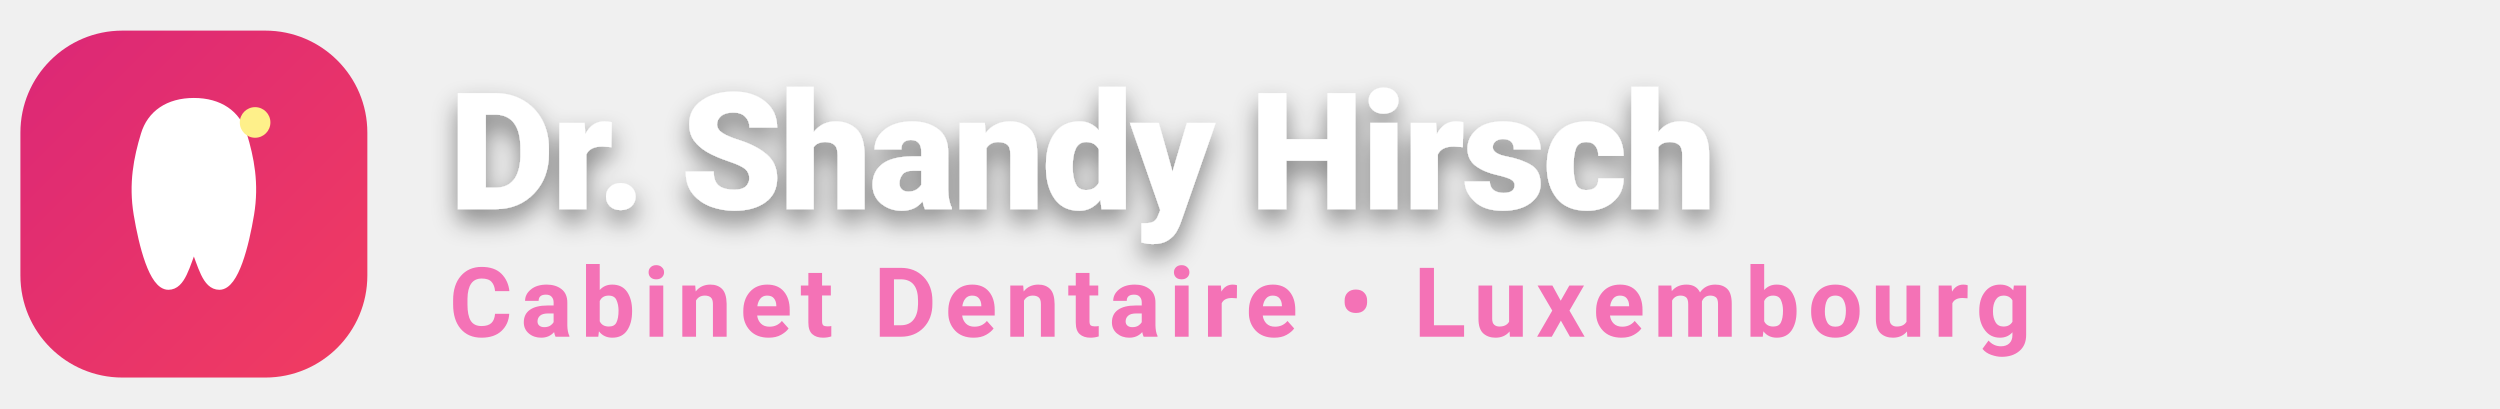
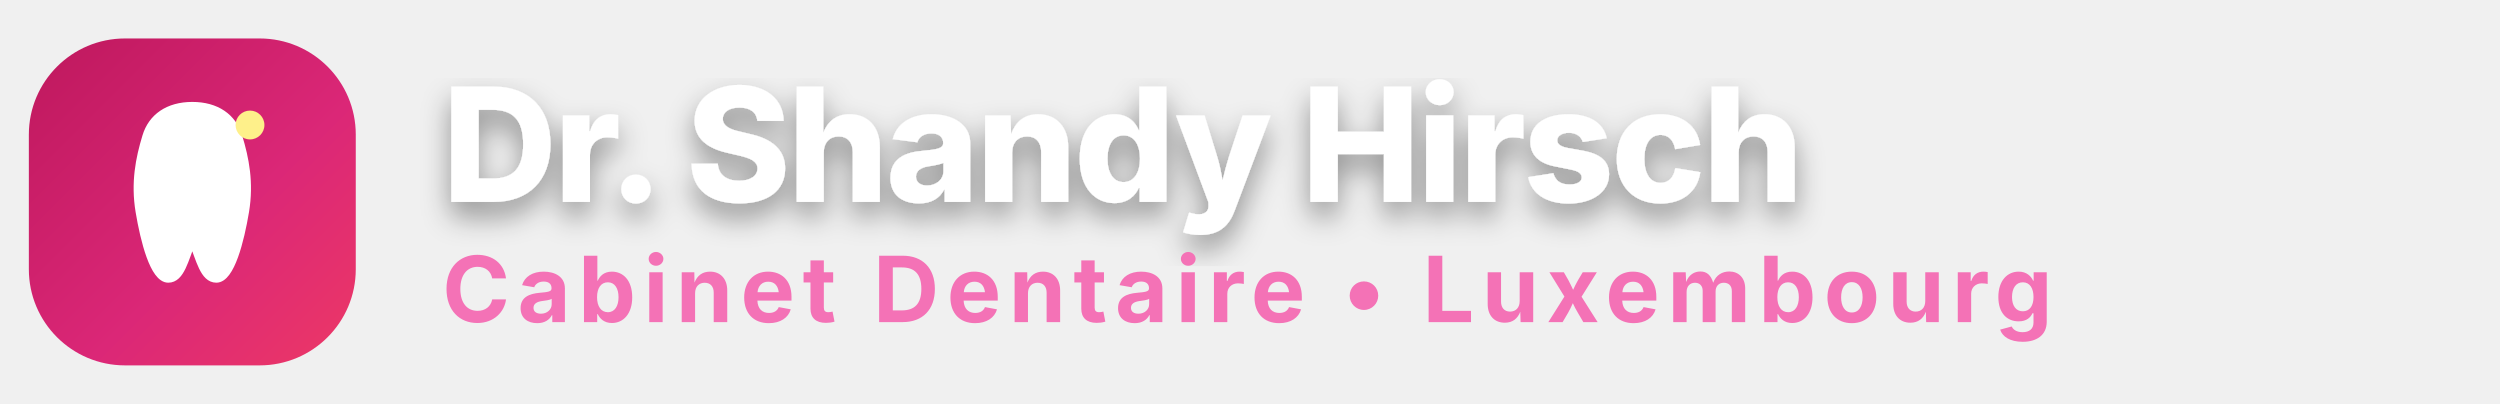
- <svg xmlns="http://www.w3.org/2000/svg" width="245" height="40" viewBox="0 0 245 40" fill="none" role="img" aria-label="Cabinet Dentaire Dr. Shandy Hirsch">
+ <svg xmlns="http://www.w3.org/2000/svg" width="260" height="42" viewBox="0 0 260 42" fill="none" role="img" aria-label="Cabinet Dentaire Dr. Shandy Hirsch">
  <defs>
-     <linearGradient id="hirsch-grad-w" x1="0" y1="0" x2="38" y2="38" gradientUnits="userSpaceOnUse">
-       <stop offset="0%" stop-color="#db2777" />
+     <linearGradient id="hirsch-grad-gold" x1="0" y1="0" x2="40" y2="40" gradientUnits="userSpaceOnUse">
+       <stop offset="0%" stop-color="#be185d" />
+       <stop offset="50%" stop-color="#db2777" />
      <stop offset="100%" stop-color="#f43f5e" />
    </linearGradient>
-     <filter id="logo-text-shadow-w" x="-10%" y="-20%" width="130%" height="150%">
-       <feDropShadow dx="0" dy="1.2" stdDeviation="1.2" flood-color="#000000" flood-opacity="0.45" />
+     <filter id="logo-shadow" x="-10%" y="-10%" width="120%" height="130%">
+       <feDropShadow dx="0" dy="1.5" stdDeviation="1.5" flood-color="#000000" flood-opacity="0.4" />
    </filter>
  </defs>
-   <g transform="translate(2, 3)">
-     <rect width="34" height="34" rx="10" fill="url(#hirsch-grad-w)" />
+   <g transform="translate(3, 4)">
+     <rect width="34" height="34" rx="10" fill="url(#hirsch-grad-gold)" />
    <path d="M17 7C14.5 7 12.8 8.2 12.2 10.2C11.5 12.5 11 15 11.5 18C12 21 13 25 14.5 25C15.8 25 16.2 23 17 21C17.8 23 18.2 25 19.5 25C21 25 22 21 22.5 18C23 15 22.5 12.5 21.8 10.2C21.2 8.2 19.5 7 17 7Z" fill="white" stroke="white" stroke-width="0.8" stroke-linejoin="round" />
    <circle cx="23" cy="9" r="1.5" fill="#fef08a" />
  </g>
-   <text x="44" y="20.5" fill="#ffffff" filter="url(#logo-text-shadow-w)" font-family="'Plus Jakarta Sans', -apple-system, BlinkMacSystemFont, 'Segoe UI', Roboto, sans-serif" font-size="16" font-weight="800" letter-spacing="-0.3">Dr. Shandy Hirsch</text>
-   <text x="44" y="33" fill="#f472b6" font-family="'Plus Jakarta Sans', -apple-system, BlinkMacSystemFont, 'Segoe UI', Roboto, sans-serif" font-size="9.5" font-weight="700" letter-spacing="0.8" text-transform="uppercase">Cabinet Dentaire • Luxembourg</text>
+   <text x="46" y="21" fill="#ffffff" filter="url(#logo-shadow)" font-family="'Plus Jakarta Sans', Sora, -apple-system, sans-serif" font-size="16.5" font-weight="800" letter-spacing="-0.3">Dr. Shandy Hirsch</text>
+   <text x="46" y="33.5" fill="#f472b6" font-family="'Plus Jakarta Sans', Sora, -apple-system, sans-serif" font-size="9.5" font-weight="700" letter-spacing="0.8" text-transform="uppercase">Cabinet Dentaire • Luxembourg</text>
</svg>
